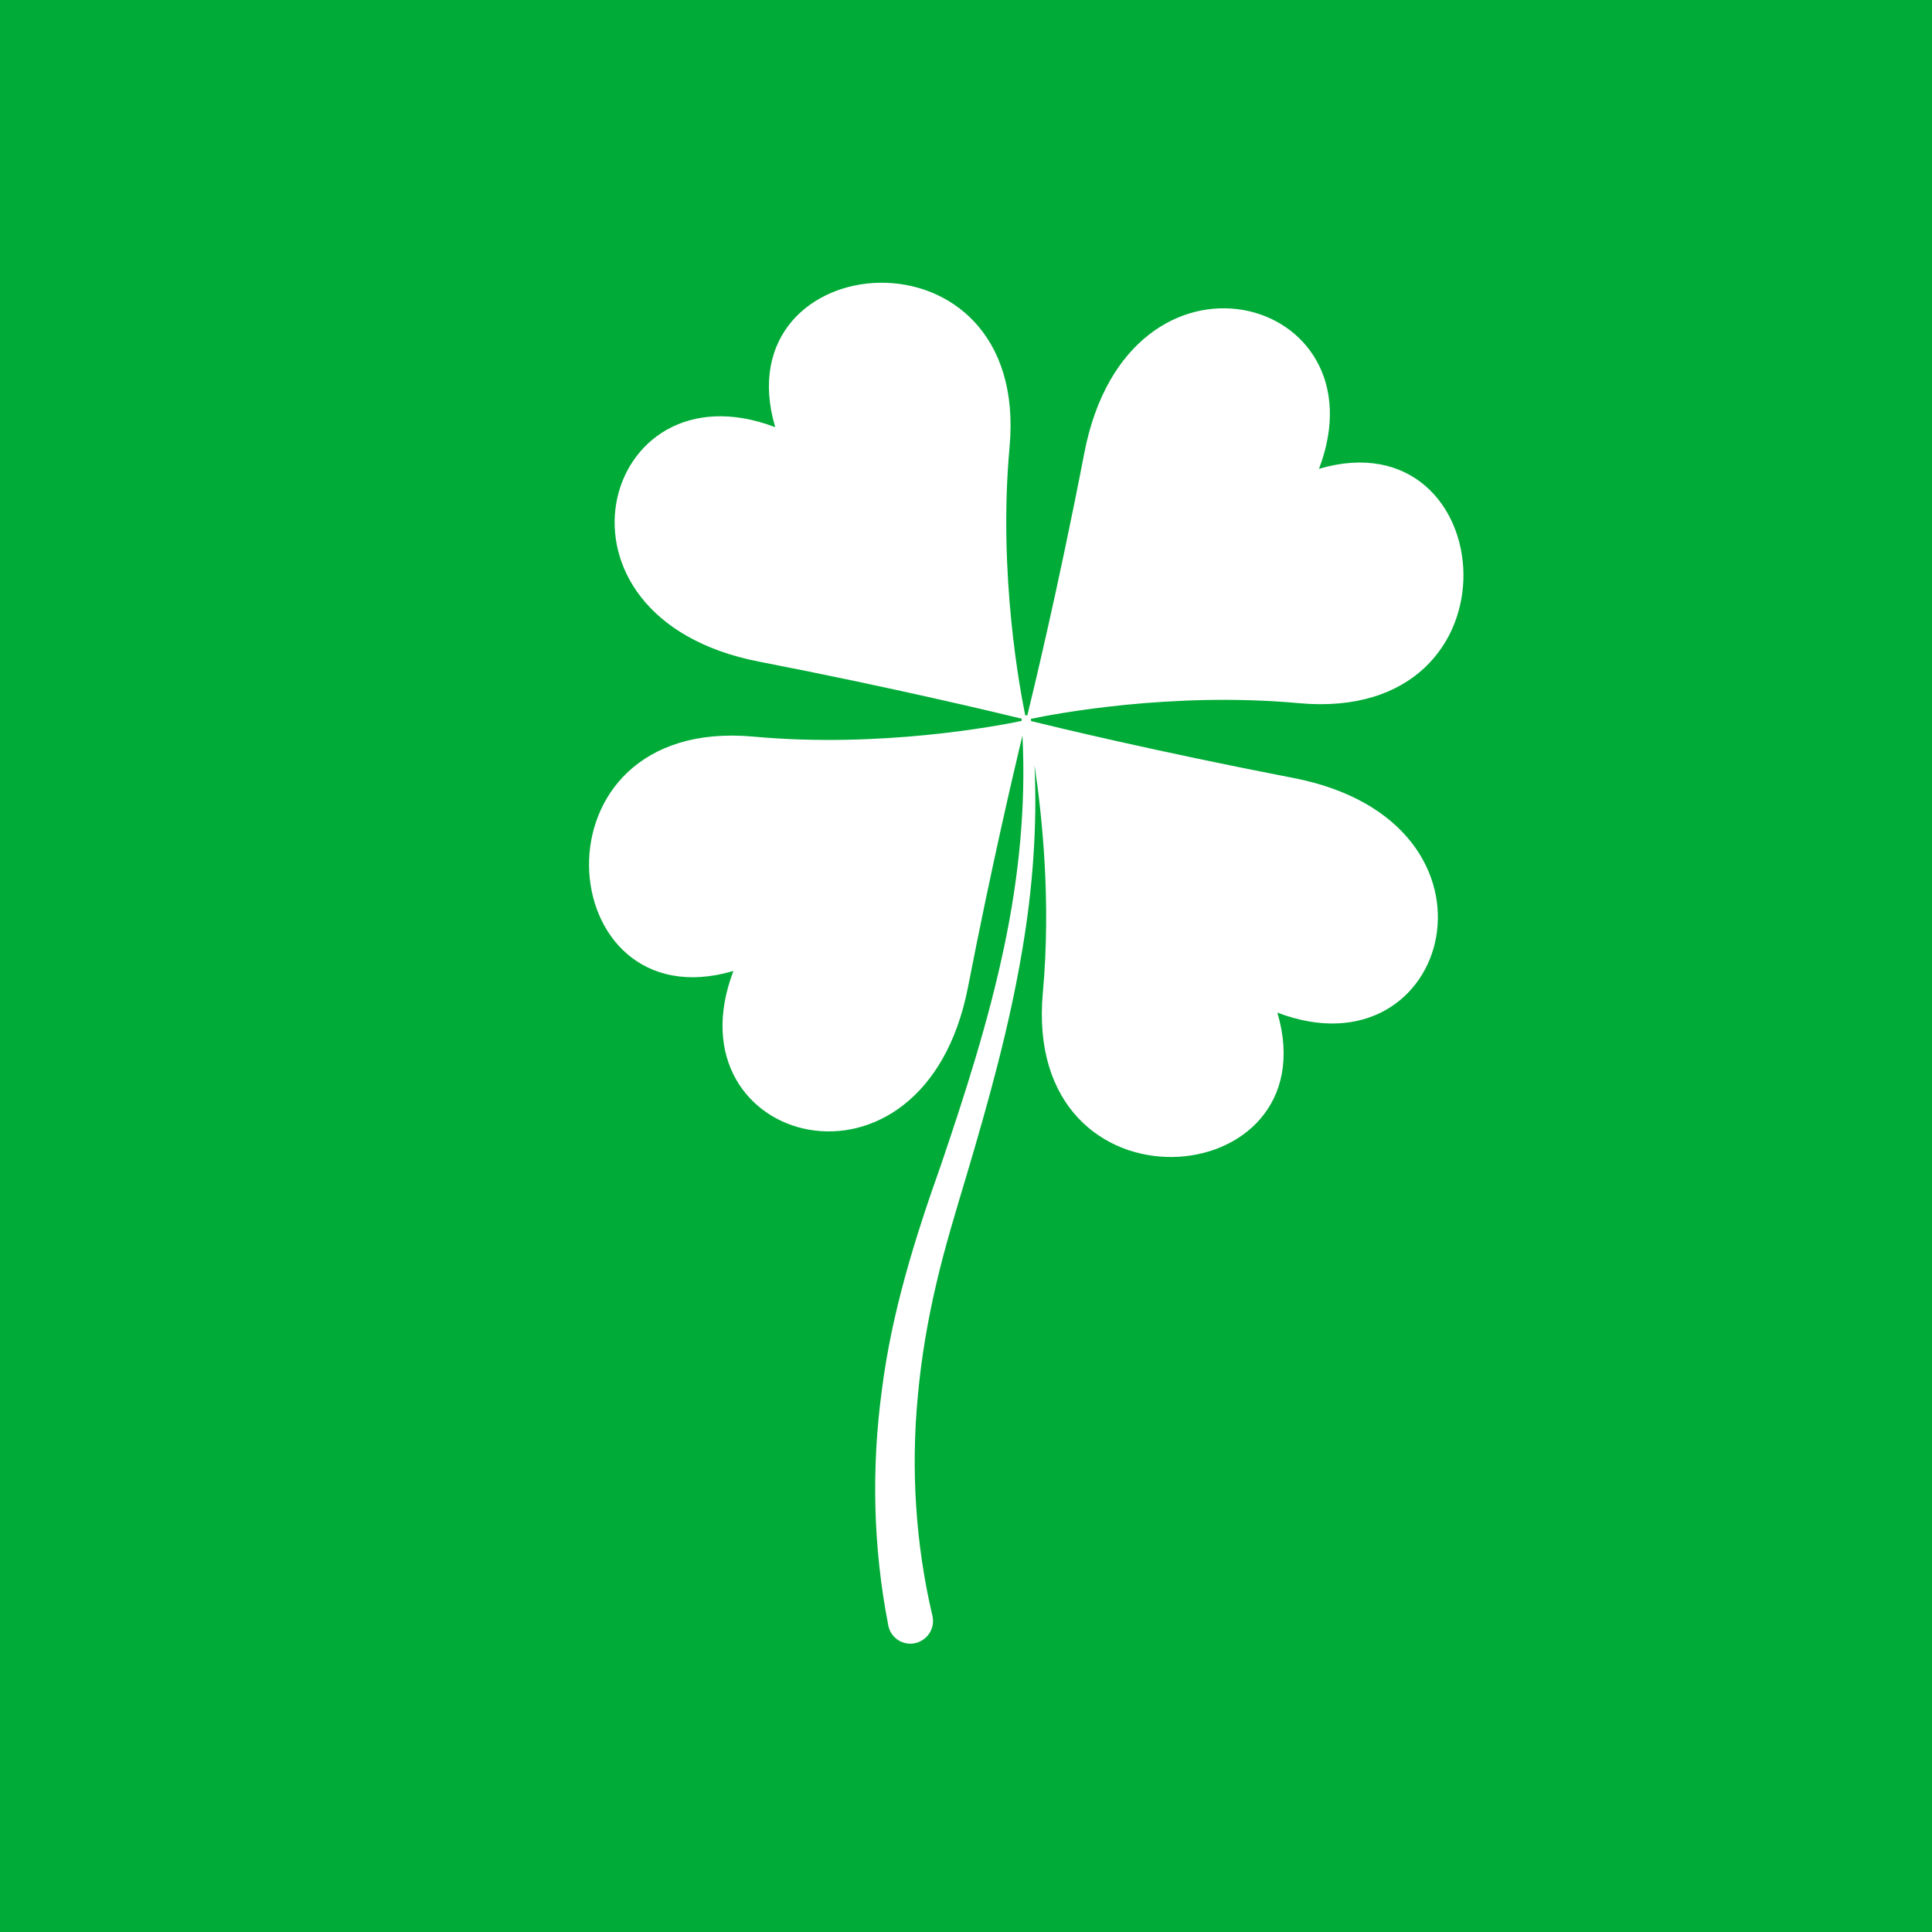
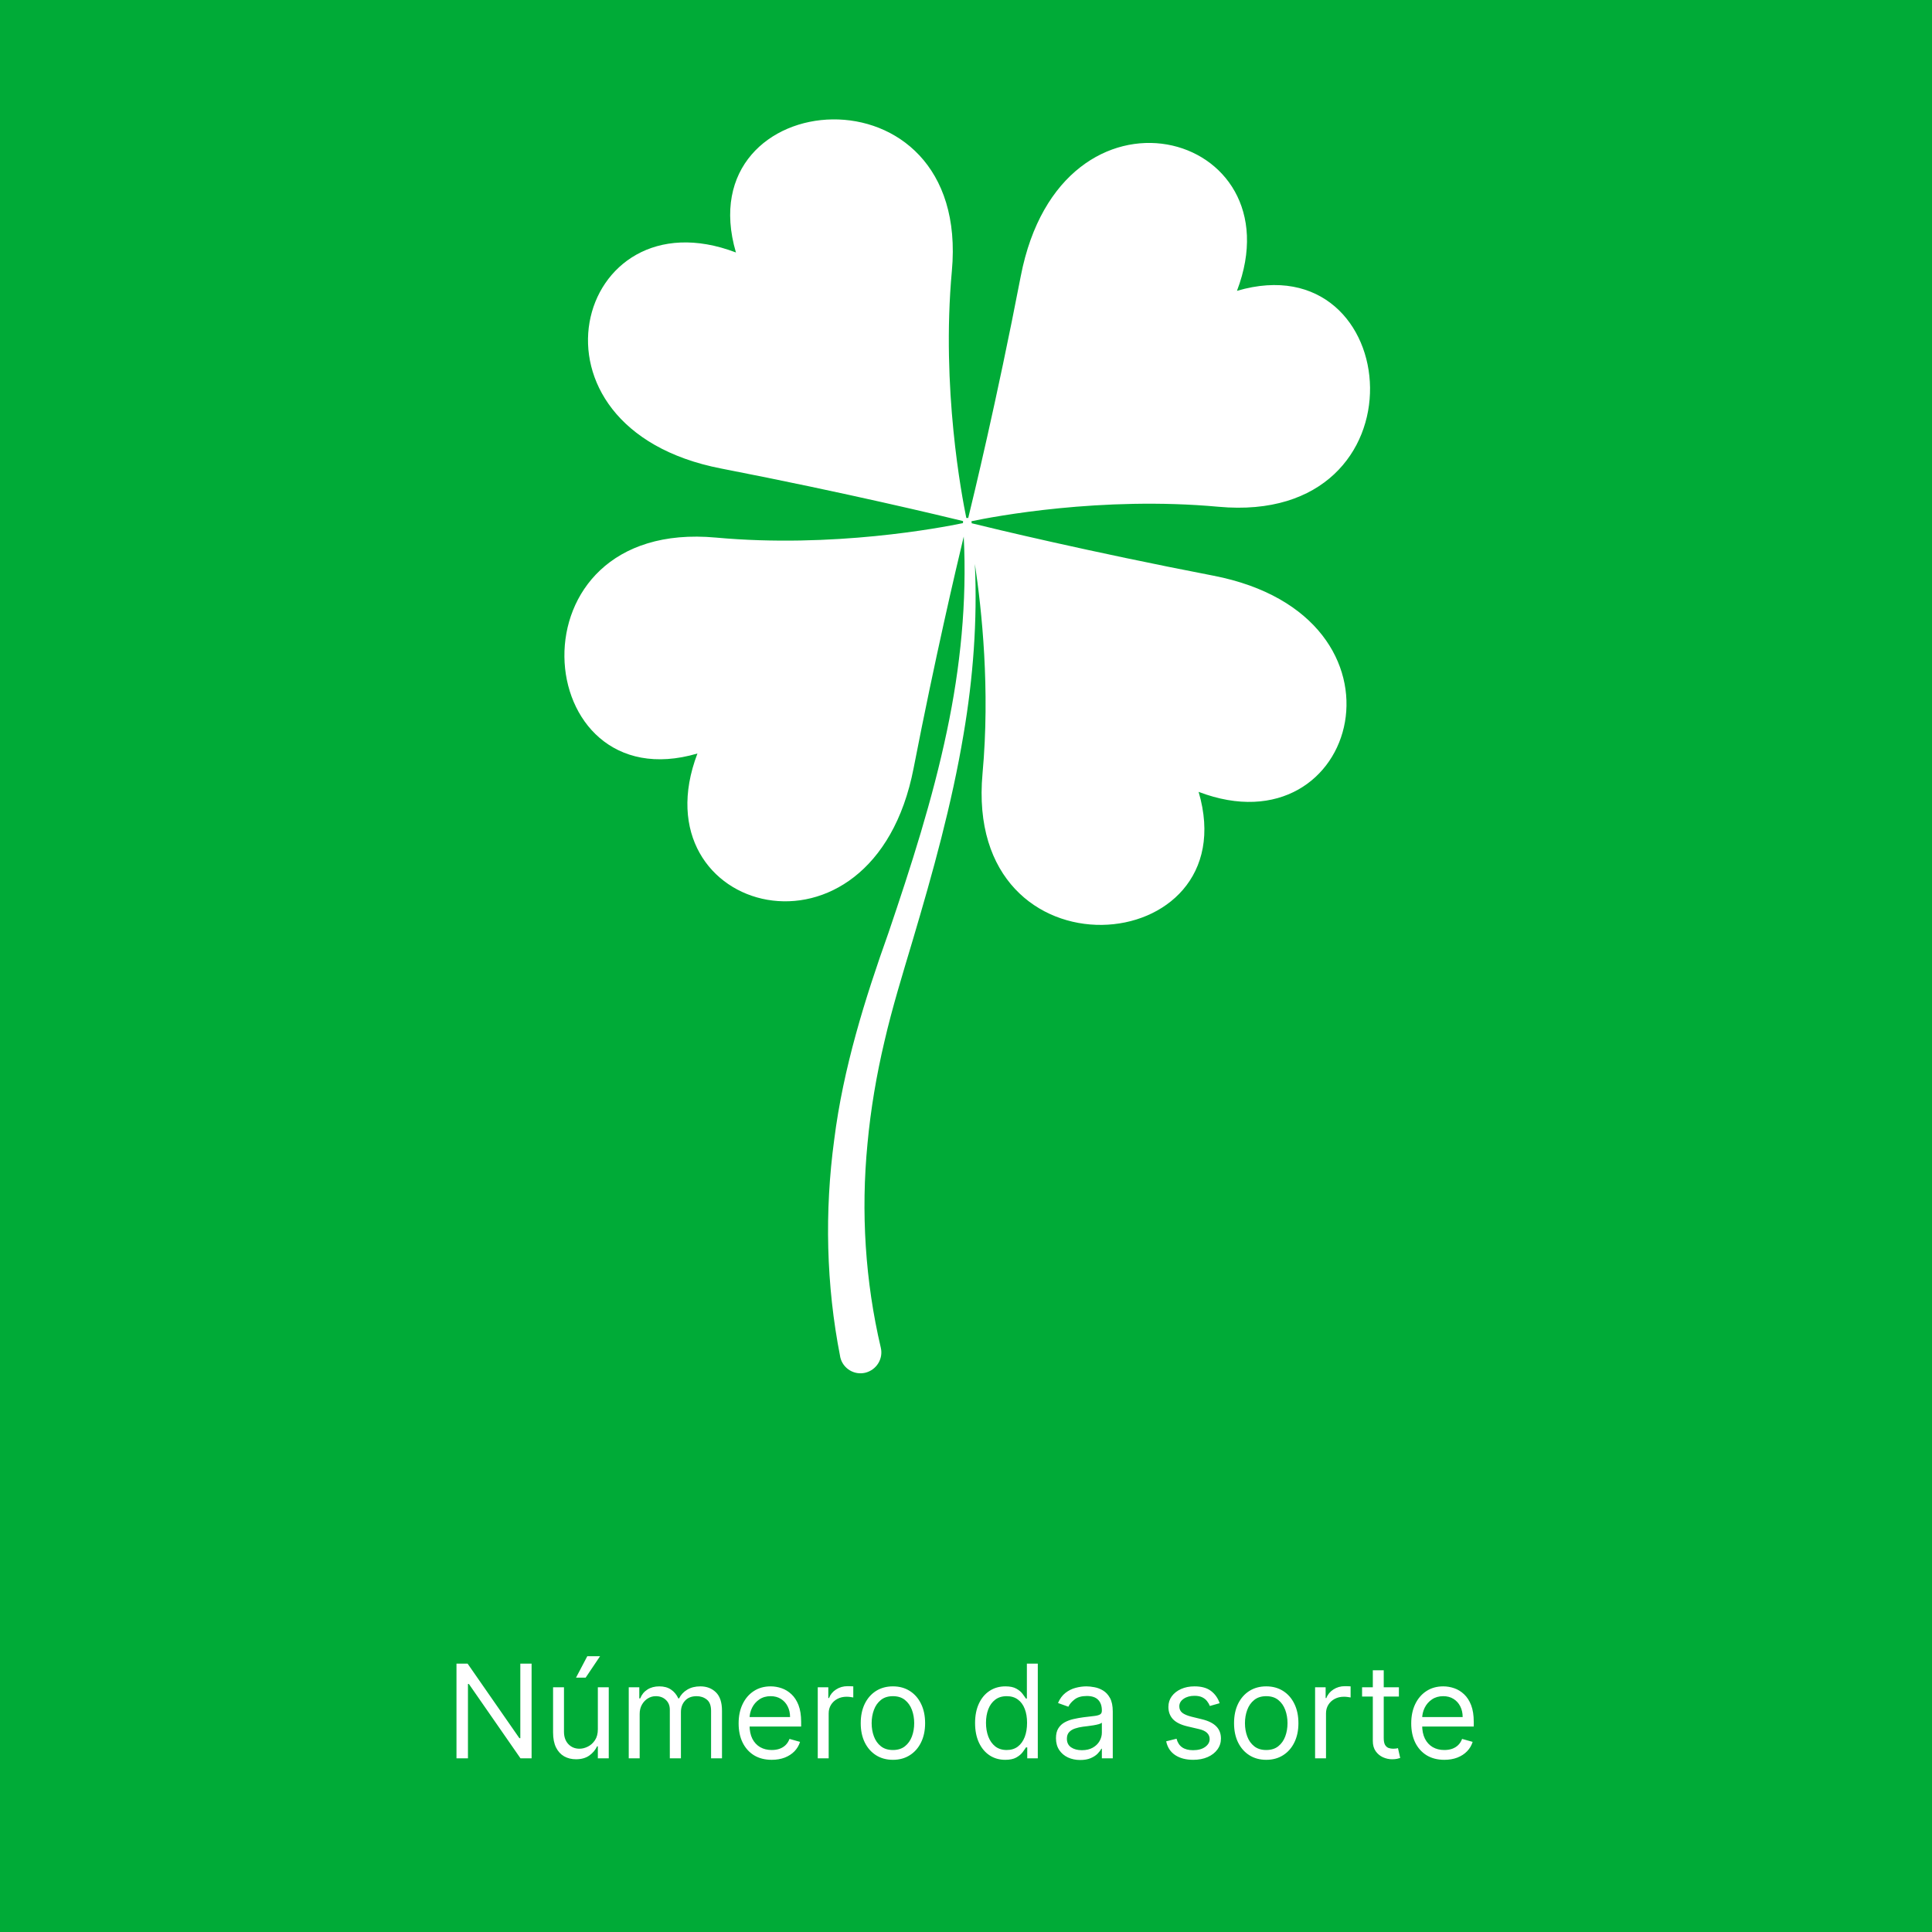
- <svg xmlns="http://www.w3.org/2000/svg" width="164" height="164" viewBox="0 0 164 164" fill="none">
-   <rect width="164" height="164" fill="#00AB37" />
-   <path fill-rule="evenodd" clip-rule="evenodd" d="M109.777 66.036C98.257 63.809 89.457 61.689 87.524 61.209L87.511 61.062L87.497 61.023C89.524 60.596 99.471 58.703 110.257 59.689C129.724 61.476 127.471 35.236 111.964 39.796C117.604 25.009 95.791 19.076 92.044 38.449C89.804 50.049 87.657 58.876 87.204 60.729C87.164 60.716 87.124 60.716 87.084 60.716L87.031 60.729C86.617 58.716 84.711 48.769 85.697 37.969C87.484 18.503 61.244 20.756 65.804 36.262C51.004 30.622 45.084 52.422 64.457 56.169C76.044 58.422 84.871 60.556 86.737 61.009C86.724 61.049 86.711 61.102 86.724 61.142V61.196C84.671 61.623 74.737 63.516 63.964 62.529C44.511 60.742 46.751 86.982 62.257 82.422C56.617 97.209 78.431 103.129 82.177 83.756C84.164 73.556 86.057 65.489 86.791 62.436C87.097 68.449 86.484 74.476 85.244 80.342C83.924 86.649 81.937 92.809 79.857 98.942C77.684 105.036 75.684 111.423 74.857 118.009C73.964 124.596 74.111 131.382 75.404 137.969V137.982L75.417 138.049C75.657 139.076 76.684 139.716 77.711 139.476C78.751 139.223 79.391 138.196 79.151 137.169C77.711 131.036 77.311 124.676 77.924 118.369C78.217 115.209 78.751 112.063 79.484 108.956C80.204 105.836 81.151 102.782 82.084 99.649C83.937 93.409 85.697 87.103 86.777 80.636C87.657 75.463 88.057 70.196 87.817 64.956C88.457 69.222 89.231 76.516 88.524 84.249C86.737 103.702 112.991 101.463 108.431 85.956C123.217 91.596 129.151 69.782 109.777 66.036Z" fill="white" />
+ <svg xmlns="http://www.w3.org/2000/svg" width="178" height="178" viewBox="0 0 178 178" fill="none">
+   <rect width="178" height="178" fill="#00AB37" />
+   <path d="M48.977 153.273V162H47.955L43.199 155.148H43.114V162H42.057V153.273H43.08L47.852 160.142H47.938V153.273H48.977ZM55.081 159.324V155.455H56.086V162H55.081V160.892H55.012C54.859 161.224 54.62 161.507 54.297 161.74C53.973 161.97 53.564 162.085 53.069 162.085C52.66 162.085 52.297 161.996 51.978 161.817C51.66 161.635 51.41 161.362 51.228 160.999C51.047 160.632 50.956 160.17 50.956 159.614V155.455H51.961V159.545C51.961 160.023 52.095 160.403 52.362 160.688C52.632 160.972 52.975 161.114 53.393 161.114C53.643 161.114 53.897 161.05 54.156 160.922C54.417 160.794 54.636 160.598 54.812 160.334C54.991 160.07 55.081 159.733 55.081 159.324ZM53.069 154.568L54.109 152.591H55.285L53.956 154.568H53.069ZM57.928 162V155.455H58.9V156.477H58.985C59.121 156.128 59.342 155.857 59.646 155.663C59.95 155.467 60.315 155.369 60.741 155.369C61.173 155.369 61.532 155.467 61.819 155.663C62.109 155.857 62.334 156.128 62.496 156.477H62.565C62.732 156.139 62.984 155.871 63.319 155.672C63.654 155.47 64.056 155.369 64.525 155.369C65.11 155.369 65.589 155.553 65.961 155.919C66.333 156.283 66.519 156.849 66.519 157.619V162H65.513V157.619C65.513 157.136 65.381 156.791 65.117 156.584C64.853 156.376 64.542 156.273 64.184 156.273C63.724 156.273 63.367 156.412 63.114 156.69C62.861 156.966 62.735 157.315 62.735 157.739V162H61.712V157.517C61.712 157.145 61.592 156.845 61.35 156.618C61.109 156.388 60.798 156.273 60.417 156.273C60.156 156.273 59.911 156.342 59.684 156.482C59.459 156.621 59.278 156.814 59.139 157.061C59.002 157.305 58.934 157.588 58.934 157.909V162H57.928ZM71.102 162.136C70.472 162.136 69.928 161.997 69.47 161.719C69.016 161.438 68.665 161.045 68.418 160.543C68.173 160.037 68.051 159.449 68.051 158.778C68.051 158.108 68.173 157.517 68.418 157.006C68.665 156.491 69.008 156.091 69.449 155.804C69.892 155.514 70.409 155.369 71 155.369C71.341 155.369 71.678 155.426 72.01 155.54C72.342 155.653 72.645 155.838 72.918 156.094C73.19 156.347 73.408 156.682 73.57 157.099C73.731 157.517 73.812 158.031 73.812 158.642V159.068H68.767V158.199H72.79C72.79 157.83 72.716 157.5 72.568 157.21C72.423 156.92 72.216 156.692 71.946 156.524C71.679 156.357 71.364 156.273 71 156.273C70.599 156.273 70.253 156.372 69.96 156.571C69.671 156.767 69.447 157.023 69.291 157.338C69.135 157.653 69.057 157.991 69.057 158.352V158.932C69.057 159.426 69.142 159.845 69.312 160.189C69.486 160.53 69.726 160.79 70.033 160.969C70.34 161.145 70.696 161.233 71.102 161.233C71.367 161.233 71.605 161.196 71.818 161.122C72.034 161.045 72.22 160.932 72.376 160.781C72.533 160.628 72.653 160.437 72.739 160.21L73.71 160.483C73.608 160.812 73.436 161.102 73.195 161.352C72.953 161.599 72.655 161.793 72.3 161.932C71.945 162.068 71.546 162.136 71.102 162.136ZM75.342 162V155.455H76.314V156.443H76.382C76.501 156.119 76.717 155.857 77.03 155.655C77.342 155.453 77.695 155.352 78.087 155.352C78.16 155.352 78.253 155.354 78.364 155.357C78.474 155.359 78.558 155.364 78.615 155.369V156.392C78.581 156.384 78.503 156.371 78.381 156.354C78.261 156.334 78.135 156.324 78.001 156.324C77.683 156.324 77.399 156.391 77.149 156.524C76.902 156.655 76.706 156.837 76.561 157.07C76.419 157.3 76.348 157.562 76.348 157.858V162H75.342ZM82.267 162.136C81.676 162.136 81.158 161.996 80.712 161.714C80.269 161.433 79.922 161.04 79.672 160.534C79.425 160.028 79.301 159.437 79.301 158.761C79.301 158.08 79.425 157.484 79.672 156.976C79.922 156.467 80.269 156.072 80.712 155.791C81.158 155.51 81.676 155.369 82.267 155.369C82.858 155.369 83.375 155.51 83.818 155.791C84.264 156.072 84.611 156.467 84.858 156.976C85.108 157.484 85.233 158.08 85.233 158.761C85.233 159.437 85.108 160.028 84.858 160.534C84.611 161.04 84.264 161.433 83.818 161.714C83.375 161.996 82.858 162.136 82.267 162.136ZM82.267 161.233C82.716 161.233 83.085 161.118 83.375 160.888C83.665 160.658 83.879 160.355 84.019 159.98C84.158 159.605 84.227 159.199 84.227 158.761C84.227 158.324 84.158 157.916 84.019 157.538C83.879 157.161 83.665 156.855 83.375 156.622C83.085 156.389 82.716 156.273 82.267 156.273C81.818 156.273 81.449 156.389 81.159 156.622C80.869 156.855 80.655 157.161 80.516 157.538C80.376 157.916 80.307 158.324 80.307 158.761C80.307 159.199 80.376 159.605 80.516 159.98C80.655 160.355 80.869 160.658 81.159 160.888C81.449 161.118 81.818 161.233 82.267 161.233ZM92.615 162.136C92.069 162.136 91.588 161.999 91.17 161.723C90.752 161.445 90.426 161.053 90.19 160.547C89.954 160.038 89.836 159.438 89.836 158.744C89.836 158.057 89.954 157.46 90.19 156.955C90.426 156.449 90.754 156.058 91.174 155.783C91.595 155.507 92.081 155.369 92.632 155.369C93.058 155.369 93.394 155.44 93.642 155.582C93.892 155.722 94.082 155.881 94.213 156.06C94.346 156.236 94.45 156.381 94.524 156.494H94.609V153.273H95.615V162H94.643V160.994H94.524C94.45 161.114 94.345 161.264 94.209 161.446C94.072 161.625 93.877 161.786 93.625 161.928C93.372 162.067 93.035 162.136 92.615 162.136ZM92.751 161.233C93.154 161.233 93.495 161.128 93.774 160.918C94.052 160.705 94.264 160.411 94.409 160.036C94.554 159.658 94.626 159.222 94.626 158.727C94.626 158.239 94.555 157.811 94.413 157.445C94.271 157.075 94.061 156.788 93.782 156.584C93.504 156.376 93.16 156.273 92.751 156.273C92.325 156.273 91.97 156.382 91.686 156.601C91.404 156.817 91.193 157.111 91.051 157.483C90.912 157.852 90.842 158.267 90.842 158.727C90.842 159.193 90.913 159.616 91.055 159.997C91.2 160.375 91.413 160.676 91.694 160.901C91.978 161.122 92.331 161.233 92.751 161.233ZM99.522 162.153C99.108 162.153 98.731 162.075 98.393 161.919C98.055 161.76 97.787 161.531 97.588 161.233C97.389 160.932 97.289 160.568 97.289 160.142C97.289 159.767 97.363 159.463 97.511 159.23C97.659 158.994 97.856 158.81 98.103 158.676C98.35 158.543 98.623 158.443 98.921 158.378C99.223 158.31 99.525 158.256 99.829 158.216C100.227 158.165 100.549 158.126 100.797 158.101C101.047 158.072 101.228 158.026 101.342 157.96C101.458 157.895 101.517 157.781 101.517 157.619V157.585C101.517 157.165 101.402 156.838 101.172 156.605C100.944 156.372 100.599 156.256 100.136 156.256C99.656 156.256 99.279 156.361 99.007 156.571C98.734 156.781 98.542 157.006 98.431 157.244L97.477 156.903C97.647 156.506 97.875 156.196 98.159 155.974C98.446 155.75 98.758 155.594 99.096 155.506C99.437 155.415 99.772 155.369 100.102 155.369C100.312 155.369 100.554 155.395 100.826 155.446C101.102 155.494 101.368 155.595 101.623 155.749C101.882 155.902 102.096 156.134 102.267 156.443C102.437 156.753 102.522 157.168 102.522 157.688V162H101.517V161.114H101.466C101.397 161.256 101.284 161.408 101.125 161.57C100.966 161.732 100.754 161.869 100.49 161.983C100.225 162.097 99.903 162.153 99.522 162.153ZM99.676 161.25C100.074 161.25 100.409 161.172 100.681 161.016C100.957 160.859 101.164 160.658 101.304 160.411C101.446 160.163 101.517 159.903 101.517 159.631V158.71C101.474 158.761 101.38 158.808 101.235 158.851C101.093 158.891 100.929 158.926 100.741 158.957C100.556 158.986 100.376 159.011 100.2 159.034C100.027 159.054 99.886 159.071 99.778 159.085C99.517 159.119 99.272 159.175 99.045 159.251C98.821 159.325 98.639 159.437 98.5 159.588C98.363 159.736 98.295 159.937 98.295 160.193C98.295 160.543 98.424 160.807 98.683 160.986C98.944 161.162 99.275 161.25 99.676 161.25ZM112.369 156.92L111.466 157.176C111.409 157.026 111.325 156.879 111.214 156.737C111.107 156.592 110.959 156.473 110.771 156.379C110.584 156.286 110.344 156.239 110.051 156.239C109.651 156.239 109.317 156.331 109.05 156.516C108.786 156.697 108.653 156.929 108.653 157.21C108.653 157.46 108.744 157.658 108.926 157.803C109.108 157.947 109.392 158.068 109.778 158.165L110.75 158.403C111.335 158.545 111.771 158.763 112.058 159.055C112.345 159.345 112.489 159.719 112.489 160.176C112.489 160.551 112.381 160.886 112.165 161.182C111.952 161.477 111.653 161.71 111.27 161.881C110.886 162.051 110.44 162.136 109.932 162.136C109.264 162.136 108.712 161.991 108.274 161.702C107.837 161.412 107.56 160.989 107.443 160.432L108.398 160.193C108.489 160.545 108.661 160.81 108.913 160.986C109.169 161.162 109.503 161.25 109.915 161.25C110.384 161.25 110.756 161.151 111.031 160.952C111.31 160.75 111.449 160.509 111.449 160.227C111.449 160 111.369 159.81 111.21 159.656C111.051 159.5 110.807 159.384 110.477 159.307L109.386 159.051C108.787 158.909 108.347 158.689 108.065 158.391C107.787 158.089 107.648 157.713 107.648 157.261C107.648 156.892 107.751 156.565 107.959 156.281C108.169 155.997 108.455 155.774 108.815 155.612C109.179 155.45 109.591 155.369 110.051 155.369C110.699 155.369 111.207 155.511 111.577 155.795C111.949 156.08 112.213 156.455 112.369 156.92ZM116.662 162.136C116.071 162.136 115.552 161.996 115.106 161.714C114.663 161.433 114.316 161.04 114.066 160.534C113.819 160.028 113.696 159.437 113.696 158.761C113.696 158.08 113.819 157.484 114.066 156.976C114.316 156.467 114.663 156.072 115.106 155.791C115.552 155.51 116.071 155.369 116.662 155.369C117.252 155.369 117.77 155.51 118.213 155.791C118.659 156.072 119.005 156.467 119.252 156.976C119.502 157.484 119.627 158.08 119.627 158.761C119.627 159.437 119.502 160.028 119.252 160.534C119.005 161.04 118.659 161.433 118.213 161.714C117.77 161.996 117.252 162.136 116.662 162.136ZM116.662 161.233C117.11 161.233 117.48 161.118 117.77 160.888C118.059 160.658 118.274 160.355 118.413 159.98C118.552 159.605 118.622 159.199 118.622 158.761C118.622 158.324 118.552 157.916 118.413 157.538C118.274 157.161 118.059 156.855 117.77 156.622C117.48 156.389 117.11 156.273 116.662 156.273C116.213 156.273 115.843 156.389 115.554 156.622C115.264 156.855 115.049 157.161 114.91 157.538C114.771 157.916 114.701 158.324 114.701 158.761C114.701 159.199 114.771 159.605 114.91 159.98C115.049 160.355 115.264 160.658 115.554 160.888C115.843 161.118 116.213 161.233 116.662 161.233ZM121.163 162V155.455H122.134V156.443H122.202C122.322 156.119 122.538 155.857 122.85 155.655C123.163 155.453 123.515 155.352 123.907 155.352C123.981 155.352 124.073 155.354 124.184 155.357C124.295 155.359 124.379 155.364 124.435 155.369V156.392C124.401 156.384 124.323 156.371 124.201 156.354C124.082 156.334 123.955 156.324 123.822 156.324C123.504 156.324 123.219 156.391 122.969 156.524C122.722 156.655 122.526 156.837 122.381 157.07C122.239 157.3 122.168 157.562 122.168 157.858V162H121.163ZM128.884 155.455V156.307H125.492V155.455H128.884ZM126.481 153.886H127.487V160.125C127.487 160.409 127.528 160.622 127.61 160.764C127.695 160.903 127.803 160.997 127.934 161.045C128.067 161.091 128.208 161.114 128.356 161.114C128.467 161.114 128.558 161.108 128.629 161.097C128.7 161.082 128.756 161.071 128.799 161.062L129.004 161.966C128.935 161.991 128.84 162.017 128.718 162.043C128.596 162.071 128.441 162.085 128.254 162.085C127.969 162.085 127.691 162.024 127.418 161.902C127.148 161.78 126.924 161.594 126.745 161.344C126.569 161.094 126.481 160.778 126.481 160.398V153.886ZM133.071 162.136C132.44 162.136 131.896 161.997 131.439 161.719C130.984 161.438 130.634 161.045 130.386 160.543C130.142 160.037 130.02 159.449 130.02 158.778C130.02 158.108 130.142 157.517 130.386 157.006C130.634 156.491 130.977 156.091 131.418 155.804C131.861 155.514 132.378 155.369 132.969 155.369C133.31 155.369 133.646 155.426 133.979 155.54C134.311 155.653 134.614 155.838 134.886 156.094C135.159 156.347 135.376 156.682 135.538 157.099C135.7 157.517 135.781 158.031 135.781 158.642V159.068H130.736V158.199H134.759C134.759 157.83 134.685 157.5 134.537 157.21C134.392 156.92 134.185 156.692 133.915 156.524C133.648 156.357 133.332 156.273 132.969 156.273C132.568 156.273 132.222 156.372 131.929 156.571C131.639 156.767 131.416 157.023 131.26 157.338C131.104 157.653 131.026 157.991 131.026 158.352V158.932C131.026 159.426 131.111 159.845 131.281 160.189C131.455 160.53 131.695 160.79 132.001 160.969C132.308 161.145 132.665 161.233 133.071 161.233C133.335 161.233 133.574 161.196 133.787 161.122C134.003 161.045 134.189 160.932 134.345 160.781C134.501 160.628 134.622 160.437 134.707 160.21L135.679 160.483C135.577 160.812 135.405 161.102 135.163 161.352C134.922 161.599 134.624 161.793 134.268 161.932C133.913 162.068 133.514 162.136 133.071 162.136Z" fill="white" />
+   <path fill-rule="evenodd" clip-rule="evenodd" d="M111.777 53.036C100.257 50.809 91.457 48.689 89.524 48.209L89.511 48.062L89.497 48.023C91.524 47.596 101.471 45.703 112.257 46.689C131.724 48.476 129.471 22.236 113.964 26.796C119.604 12.009 97.791 6.076 94.044 25.449C91.804 37.049 89.657 45.876 89.204 47.729C89.164 47.716 89.124 47.716 89.084 47.716L89.031 47.729C88.617 45.716 86.711 35.769 87.697 24.969C89.484 5.502 63.244 7.756 67.804 23.262C53.004 17.622 47.084 39.422 66.457 43.169C78.044 45.422 86.871 47.556 88.737 48.009C88.724 48.049 88.711 48.102 88.724 48.142V48.196C86.671 48.623 76.737 50.516 65.964 49.529C46.511 47.742 48.751 73.982 64.257 69.422C58.617 84.209 80.431 90.129 84.177 70.756C86.164 60.556 88.057 52.489 88.791 49.436C89.097 55.449 88.484 61.476 87.244 67.342C85.924 73.649 83.937 79.809 81.857 85.942C79.684 92.036 77.684 98.422 76.857 105.009C75.964 111.596 76.111 118.382 77.404 124.969V124.982L77.417 125.049C77.657 126.076 78.684 126.716 79.711 126.476C80.751 126.223 81.391 125.196 81.151 124.169C79.711 118.036 79.311 111.676 79.924 105.369C80.217 102.209 80.751 99.062 81.484 95.956C82.204 92.836 83.151 89.782 84.084 86.649C85.937 80.409 87.697 74.103 88.777 67.636C89.657 62.462 90.057 57.196 89.817 51.956C90.457 56.222 91.231 63.516 90.524 71.249C88.737 90.702 114.991 88.463 110.431 72.956C125.217 78.596 131.151 56.782 111.777 53.036Z" fill="white" />
</svg>
